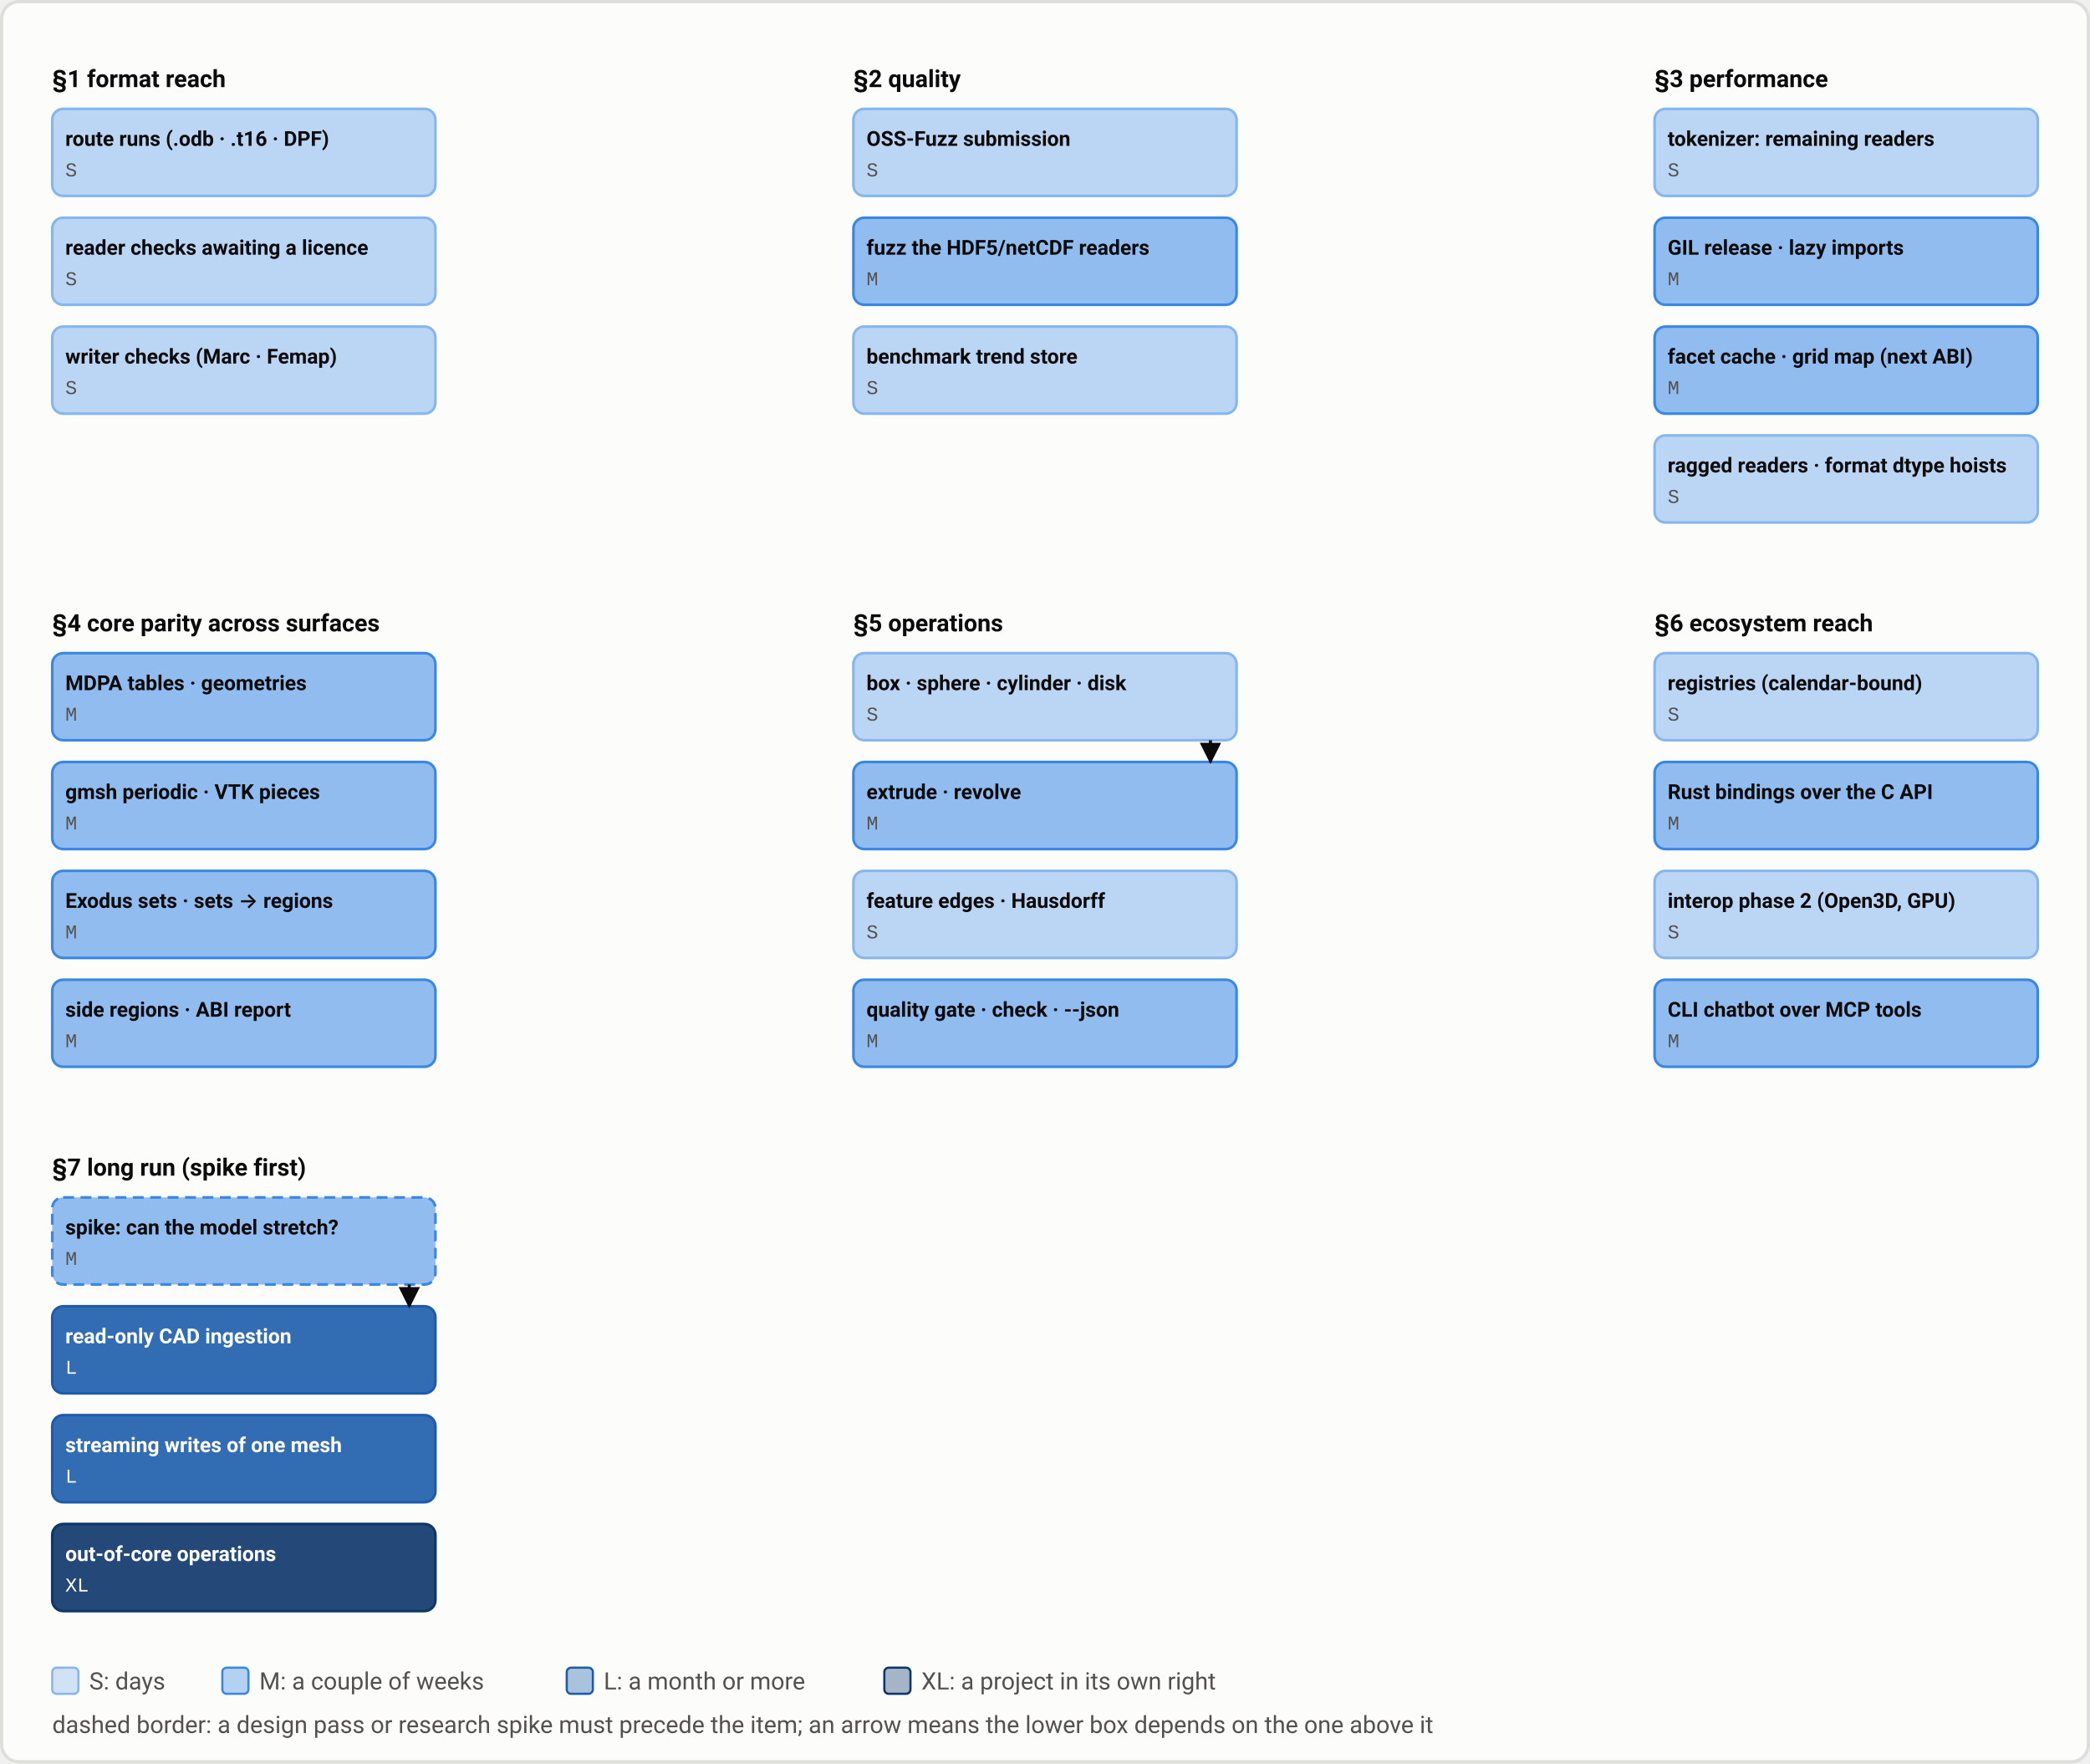
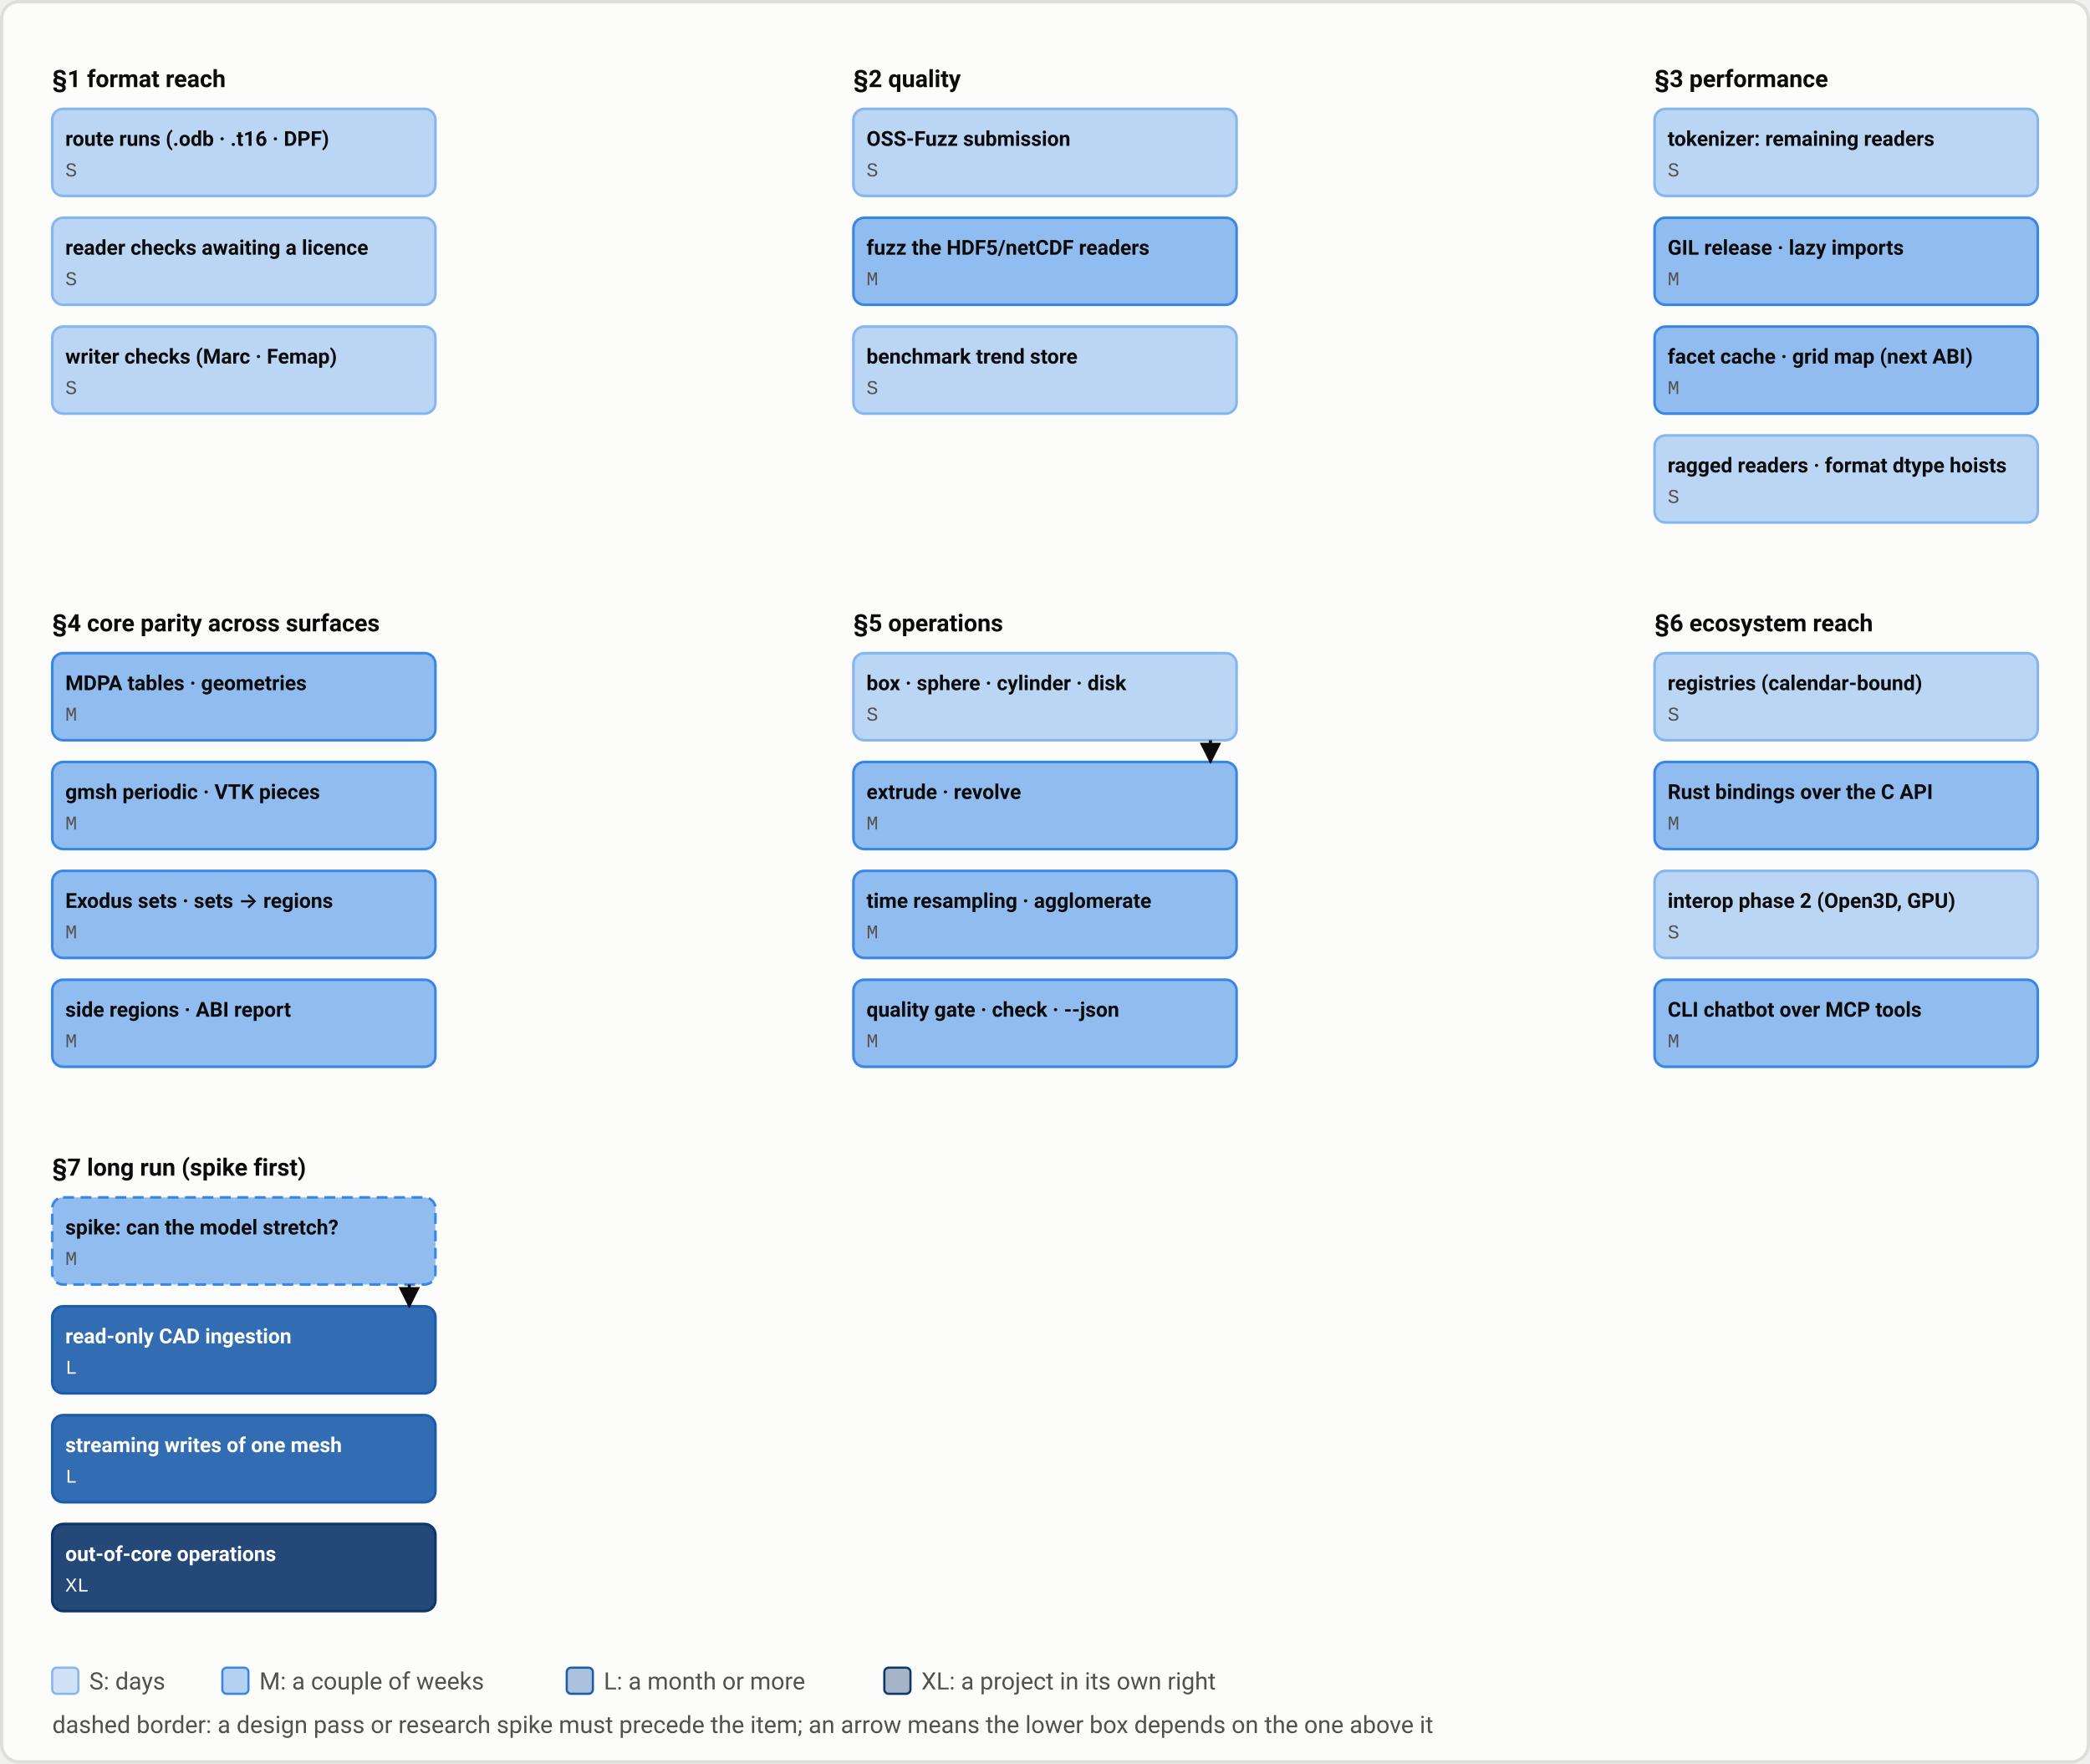
<svg xmlns="http://www.w3.org/2000/svg" viewBox="0 0 960 810" width="960" height="810" font-family="system-ui, -apple-system, 'Segoe UI', Roboto, sans-serif" role="img" aria-label="The roadmap at a glance: open items by section, in recommended order, shaded by effort">
  <defs>
    <marker id="arrow-0b0b0b" viewBox="0 0 10 10" refX="9" refY="5" markerWidth="7" markerHeight="7" orient="auto-start-reverse">
      <path d="M 0 0 L 10 5 L 0 10 z" fill="#0b0b0b" />
    </marker>
  </defs>
  <rect x="0.75" y="0.75" width="958.5" height="808.5" rx="8" fill="#fcfcfb" stroke="#dededa" stroke-width="1.5" />
  <text x="24" y="40" font-family="system-ui, -apple-system, 'Segoe UI', Roboto, sans-serif" font-size="11" font-weight="700" fill="#0b0b0b">§1 format reach</text>
  <rect x="24" y="50" width="176" height="40" rx="5" fill="#86b6ef" fill-opacity="0.55" stroke="#86b6ef" stroke-width="1.2" />
  <text x="30" y="67" font-family="system-ui, -apple-system, 'Segoe UI', Roboto, sans-serif" font-size="9.5" font-weight="600" fill="#0b0b0b">route runs (.odb · .t16 · DPF)</text>
  <text x="30" y="81" font-family="ui-monospace, SFMono-Regular, Menlo, Consolas, 'Liberation Mono', monospace" font-size="9" fill="#52514e">S</text>
  <rect x="24" y="100" width="176" height="40" rx="5" fill="#86b6ef" fill-opacity="0.55" stroke="#86b6ef" stroke-width="1.2" />
  <text x="30" y="117" font-family="system-ui, -apple-system, 'Segoe UI', Roboto, sans-serif" font-size="9.5" font-weight="600" fill="#0b0b0b">reader checks awaiting a licence</text>
  <text x="30" y="131" font-family="ui-monospace, SFMono-Regular, Menlo, Consolas, 'Liberation Mono', monospace" font-size="9" fill="#52514e">S</text>
  <rect x="24" y="150" width="176" height="40" rx="5" fill="#86b6ef" fill-opacity="0.55" stroke="#86b6ef" stroke-width="1.2" />
  <text x="30" y="167" font-family="system-ui, -apple-system, 'Segoe UI', Roboto, sans-serif" font-size="9.5" font-weight="600" fill="#0b0b0b">writer checks (Marc · Femap)</text>
  <text x="30" y="181" font-family="ui-monospace, SFMono-Regular, Menlo, Consolas, 'Liberation Mono', monospace" font-size="9" fill="#52514e">S</text>
  <text x="392" y="40" font-family="system-ui, -apple-system, 'Segoe UI', Roboto, sans-serif" font-size="11" font-weight="700" fill="#0b0b0b">§2 quality</text>
  <rect x="392" y="50" width="176" height="40" rx="5" fill="#86b6ef" fill-opacity="0.55" stroke="#86b6ef" stroke-width="1.2" />
  <text x="398" y="67" font-family="system-ui, -apple-system, 'Segoe UI', Roboto, sans-serif" font-size="9.5" font-weight="600" fill="#0b0b0b">OSS-Fuzz submission</text>
  <text x="398" y="81" font-family="ui-monospace, SFMono-Regular, Menlo, Consolas, 'Liberation Mono', monospace" font-size="9" fill="#52514e">S</text>
  <rect x="392" y="100" width="176" height="40" rx="5" fill="#3987e5" fill-opacity="0.55" stroke="#3987e5" stroke-width="1.2" />
  <text x="398" y="117" font-family="system-ui, -apple-system, 'Segoe UI', Roboto, sans-serif" font-size="9.5" font-weight="600" fill="#0b0b0b">fuzz the HDF5/netCDF readers</text>
  <text x="398" y="131" font-family="ui-monospace, SFMono-Regular, Menlo, Consolas, 'Liberation Mono', monospace" font-size="9" fill="#52514e">M</text>
  <rect x="392" y="150" width="176" height="40" rx="5" fill="#86b6ef" fill-opacity="0.55" stroke="#86b6ef" stroke-width="1.2" />
  <text x="398" y="167" font-family="system-ui, -apple-system, 'Segoe UI', Roboto, sans-serif" font-size="9.5" font-weight="600" fill="#0b0b0b">benchmark trend store</text>
  <text x="398" y="181" font-family="ui-monospace, SFMono-Regular, Menlo, Consolas, 'Liberation Mono', monospace" font-size="9" fill="#52514e">S</text>
  <text x="760" y="40" font-family="system-ui, -apple-system, 'Segoe UI', Roboto, sans-serif" font-size="11" font-weight="700" fill="#0b0b0b">§3 performance</text>
  <rect x="760" y="50" width="176" height="40" rx="5" fill="#86b6ef" fill-opacity="0.55" stroke="#86b6ef" stroke-width="1.2" />
  <text x="766" y="67" font-family="system-ui, -apple-system, 'Segoe UI', Roboto, sans-serif" font-size="9.5" font-weight="600" fill="#0b0b0b">tokenizer: remaining readers</text>
  <text x="766" y="81" font-family="ui-monospace, SFMono-Regular, Menlo, Consolas, 'Liberation Mono', monospace" font-size="9" fill="#52514e">S</text>
  <rect x="760" y="100" width="176" height="40" rx="5" fill="#3987e5" fill-opacity="0.55" stroke="#3987e5" stroke-width="1.2" />
  <text x="766" y="117" font-family="system-ui, -apple-system, 'Segoe UI', Roboto, sans-serif" font-size="9.5" font-weight="600" fill="#0b0b0b">GIL release · lazy imports</text>
  <text x="766" y="131" font-family="ui-monospace, SFMono-Regular, Menlo, Consolas, 'Liberation Mono', monospace" font-size="9" fill="#52514e">M</text>
  <rect x="760" y="150" width="176" height="40" rx="5" fill="#3987e5" fill-opacity="0.55" stroke="#3987e5" stroke-width="1.2" />
  <text x="766" y="167" font-family="system-ui, -apple-system, 'Segoe UI', Roboto, sans-serif" font-size="9.5" font-weight="600" fill="#0b0b0b">facet cache · grid map (next ABI)</text>
  <text x="766" y="181" font-family="ui-monospace, SFMono-Regular, Menlo, Consolas, 'Liberation Mono', monospace" font-size="9" fill="#52514e">M</text>
  <rect x="760" y="200" width="176" height="40" rx="5" fill="#86b6ef" fill-opacity="0.55" stroke="#86b6ef" stroke-width="1.2" />
  <text x="766" y="217" font-family="system-ui, -apple-system, 'Segoe UI', Roboto, sans-serif" font-size="9.5" font-weight="600" fill="#0b0b0b">ragged readers · format dtype hoists</text>
  <text x="766" y="231" font-family="ui-monospace, SFMono-Regular, Menlo, Consolas, 'Liberation Mono', monospace" font-size="9" fill="#52514e">S</text>
  <text x="24" y="290" font-family="system-ui, -apple-system, 'Segoe UI', Roboto, sans-serif" font-size="11" font-weight="700" fill="#0b0b0b">§4 core parity across surfaces</text>
  <rect x="24" y="300" width="176" height="40" rx="5" fill="#3987e5" fill-opacity="0.55" stroke="#3987e5" stroke-width="1.2" />
  <text x="30" y="317" font-family="system-ui, -apple-system, 'Segoe UI', Roboto, sans-serif" font-size="9.5" font-weight="600" fill="#0b0b0b">MDPA tables · geometries</text>
  <text x="30" y="331" font-family="ui-monospace, SFMono-Regular, Menlo, Consolas, 'Liberation Mono', monospace" font-size="9" fill="#52514e">M</text>
  <rect x="24" y="350" width="176" height="40" rx="5" fill="#3987e5" fill-opacity="0.55" stroke="#3987e5" stroke-width="1.2" />
  <text x="30" y="367" font-family="system-ui, -apple-system, 'Segoe UI', Roboto, sans-serif" font-size="9.5" font-weight="600" fill="#0b0b0b">gmsh periodic · VTK pieces</text>
  <text x="30" y="381" font-family="ui-monospace, SFMono-Regular, Menlo, Consolas, 'Liberation Mono', monospace" font-size="9" fill="#52514e">M</text>
  <rect x="24" y="400" width="176" height="40" rx="5" fill="#3987e5" fill-opacity="0.55" stroke="#3987e5" stroke-width="1.2" />
  <text x="30" y="417" font-family="system-ui, -apple-system, 'Segoe UI', Roboto, sans-serif" font-size="9.5" font-weight="600" fill="#0b0b0b">Exodus sets · sets → regions</text>
  <text x="30" y="431" font-family="ui-monospace, SFMono-Regular, Menlo, Consolas, 'Liberation Mono', monospace" font-size="9" fill="#52514e">M</text>
  <rect x="24" y="450" width="176" height="40" rx="5" fill="#3987e5" fill-opacity="0.55" stroke="#3987e5" stroke-width="1.2" />
  <text x="30" y="467" font-family="system-ui, -apple-system, 'Segoe UI', Roboto, sans-serif" font-size="9.5" font-weight="600" fill="#0b0b0b">side regions · ABI report</text>
  <text x="30" y="481" font-family="ui-monospace, SFMono-Regular, Menlo, Consolas, 'Liberation Mono', monospace" font-size="9" fill="#52514e">M</text>
  <text x="392" y="290" font-family="system-ui, -apple-system, 'Segoe UI', Roboto, sans-serif" font-size="11" font-weight="700" fill="#0b0b0b">§5 operations</text>
  <rect x="392" y="300" width="176" height="40" rx="5" fill="#86b6ef" fill-opacity="0.55" stroke="#86b6ef" stroke-width="1.2" />
  <text x="398" y="317" font-family="system-ui, -apple-system, 'Segoe UI', Roboto, sans-serif" font-size="9.5" font-weight="600" fill="#0b0b0b">box · sphere · cylinder · disk</text>
  <text x="398" y="331" font-family="ui-monospace, SFMono-Regular, Menlo, Consolas, 'Liberation Mono', monospace" font-size="9" fill="#52514e">S</text>
  <rect x="392" y="350" width="176" height="40" rx="5" fill="#3987e5" fill-opacity="0.55" stroke="#3987e5" stroke-width="1.2" />
  <text x="398" y="367" font-family="system-ui, -apple-system, 'Segoe UI', Roboto, sans-serif" font-size="9.5" font-weight="600" fill="#0b0b0b">extrude · revolve</text>
  <text x="398" y="381" font-family="ui-monospace, SFMono-Regular, Menlo, Consolas, 'Liberation Mono', monospace" font-size="9" fill="#52514e">M</text>
-   <rect x="392" y="400" width="176" height="40" rx="5" fill="#86b6ef" fill-opacity="0.55" stroke="#86b6ef" stroke-width="1.2" />
-   <text x="398" y="417" font-family="system-ui, -apple-system, 'Segoe UI', Roboto, sans-serif" font-size="9.5" font-weight="600" fill="#0b0b0b">feature edges · Hausdorff</text>
-   <text x="398" y="431" font-family="ui-monospace, SFMono-Regular, Menlo, Consolas, 'Liberation Mono', monospace" font-size="9" fill="#52514e">S</text>
+   <rect x="392" y="400" width="176" height="40" rx="5" fill="#3987e5" fill-opacity="0.55" stroke="#3987e5" stroke-width="1.2" />
+   <text x="398" y="417" font-family="system-ui, -apple-system, 'Segoe UI', Roboto, sans-serif" font-size="9.5" font-weight="600" fill="#0b0b0b">time resampling · agglomerate</text>
+   <text x="398" y="431" font-family="ui-monospace, SFMono-Regular, Menlo, Consolas, 'Liberation Mono', monospace" font-size="9" fill="#52514e">M</text>
  <rect x="392" y="450" width="176" height="40" rx="5" fill="#3987e5" fill-opacity="0.55" stroke="#3987e5" stroke-width="1.2" />
  <text x="398" y="467" font-family="system-ui, -apple-system, 'Segoe UI', Roboto, sans-serif" font-size="9.5" font-weight="600" fill="#0b0b0b">quality gate · check · --json</text>
  <text x="398" y="481" font-family="ui-monospace, SFMono-Regular, Menlo, Consolas, 'Liberation Mono', monospace" font-size="9" fill="#52514e">M</text>
  <line x1="556" y1="340" x2="556" y2="350" stroke="#0b0b0b" stroke-width="1.4" marker-end="url(#arrow-0b0b0b)" />
  <text x="760" y="290" font-family="system-ui, -apple-system, 'Segoe UI', Roboto, sans-serif" font-size="11" font-weight="700" fill="#0b0b0b">§6 ecosystem reach</text>
  <rect x="760" y="300" width="176" height="40" rx="5" fill="#86b6ef" fill-opacity="0.55" stroke="#86b6ef" stroke-width="1.2" />
  <text x="766" y="317" font-family="system-ui, -apple-system, 'Segoe UI', Roboto, sans-serif" font-size="9.5" font-weight="600" fill="#0b0b0b">registries (calendar-bound)</text>
  <text x="766" y="331" font-family="ui-monospace, SFMono-Regular, Menlo, Consolas, 'Liberation Mono', monospace" font-size="9" fill="#52514e">S</text>
  <rect x="760" y="350" width="176" height="40" rx="5" fill="#3987e5" fill-opacity="0.55" stroke="#3987e5" stroke-width="1.2" />
  <text x="766" y="367" font-family="system-ui, -apple-system, 'Segoe UI', Roboto, sans-serif" font-size="9.5" font-weight="600" fill="#0b0b0b">Rust bindings over the C API</text>
  <text x="766" y="381" font-family="ui-monospace, SFMono-Regular, Menlo, Consolas, 'Liberation Mono', monospace" font-size="9" fill="#52514e">M</text>
  <rect x="760" y="400" width="176" height="40" rx="5" fill="#86b6ef" fill-opacity="0.55" stroke="#86b6ef" stroke-width="1.2" />
  <text x="766" y="417" font-family="system-ui, -apple-system, 'Segoe UI', Roboto, sans-serif" font-size="9.5" font-weight="600" fill="#0b0b0b">interop phase 2 (Open3D, GPU)</text>
  <text x="766" y="431" font-family="ui-monospace, SFMono-Regular, Menlo, Consolas, 'Liberation Mono', monospace" font-size="9" fill="#52514e">S</text>
  <rect x="760" y="450" width="176" height="40" rx="5" fill="#3987e5" fill-opacity="0.55" stroke="#3987e5" stroke-width="1.2" />
  <text x="766" y="467" font-family="system-ui, -apple-system, 'Segoe UI', Roboto, sans-serif" font-size="9.5" font-weight="600" fill="#0b0b0b">CLI chatbot over MCP tools</text>
  <text x="766" y="481" font-family="ui-monospace, SFMono-Regular, Menlo, Consolas, 'Liberation Mono', monospace" font-size="9" fill="#52514e">M</text>
  <text x="24" y="540" font-family="system-ui, -apple-system, 'Segoe UI', Roboto, sans-serif" font-size="11" font-weight="700" fill="#0b0b0b">§7 long run (spike first)</text>
  <rect x="24" y="550" width="176" height="40" rx="5" fill="#3987e5" fill-opacity="0.55" stroke="#3987e5" stroke-width="1.2" stroke-dasharray="5 3" />
  <text x="30" y="567" font-family="system-ui, -apple-system, 'Segoe UI', Roboto, sans-serif" font-size="9.5" font-weight="600" fill="#0b0b0b">spike: can the model stretch?</text>
  <text x="30" y="581" font-family="ui-monospace, SFMono-Regular, Menlo, Consolas, 'Liberation Mono', monospace" font-size="9" fill="#52514e">M</text>
  <rect x="24" y="600" width="176" height="40" rx="5" fill="#1c5cab" fill-opacity="0.9" stroke="#1c5cab" stroke-width="1.2" />
  <text x="30" y="617" font-family="system-ui, -apple-system, 'Segoe UI', Roboto, sans-serif" font-size="9.5" font-weight="600" fill="#ffffff">read-only CAD ingestion</text>
  <text x="30" y="631" font-family="ui-monospace, SFMono-Regular, Menlo, Consolas, 'Liberation Mono', monospace" font-size="9" fill="#ffffff">L</text>
  <rect x="24" y="650" width="176" height="40" rx="5" fill="#1c5cab" fill-opacity="0.9" stroke="#1c5cab" stroke-width="1.2" />
  <text x="30" y="667" font-family="system-ui, -apple-system, 'Segoe UI', Roboto, sans-serif" font-size="9.5" font-weight="600" fill="#ffffff">streaming writes of one mesh</text>
  <text x="30" y="681" font-family="ui-monospace, SFMono-Regular, Menlo, Consolas, 'Liberation Mono', monospace" font-size="9" fill="#ffffff">L</text>
  <rect x="24" y="700" width="176" height="40" rx="5" fill="#0d366b" fill-opacity="0.9" stroke="#0d366b" stroke-width="1.2" />
  <text x="30" y="717" font-family="system-ui, -apple-system, 'Segoe UI', Roboto, sans-serif" font-size="9.5" font-weight="600" fill="#ffffff">out-of-core operations</text>
  <text x="30" y="731" font-family="ui-monospace, SFMono-Regular, Menlo, Consolas, 'Liberation Mono', monospace" font-size="9" fill="#ffffff">XL</text>
  <line x1="188" y1="590" x2="188" y2="600" stroke="#0b0b0b" stroke-width="1.4" marker-end="url(#arrow-0b0b0b)" />
  <rect x="24" y="766" width="12" height="12" rx="2" fill="#86b6ef" fill-opacity="0.36" stroke="#86b6ef" stroke-width="1" />
  <text x="41" y="776" font-family="system-ui, -apple-system, 'Segoe UI', Roboto, sans-serif" font-size="11" fill="#52514e">S: days</text>
  <rect x="102.12" y="766" width="12" height="12" rx="2" fill="#3987e5" fill-opacity="0.36" stroke="#3987e5" stroke-width="1" />
  <text x="119.12" y="776" font-family="system-ui, -apple-system, 'Segoe UI', Roboto, sans-serif" font-size="11" fill="#52514e">M: a couple of weeks</text>
  <rect x="260.32" y="766" width="12" height="12" rx="2" fill="#1c5cab" fill-opacity="0.36" stroke="#1c5cab" stroke-width="1" />
  <text x="277.32" y="776" font-family="system-ui, -apple-system, 'Segoe UI', Roboto, sans-serif" font-size="11" fill="#52514e">L: a month or more</text>
  <rect x="406.2" y="766" width="12" height="12" rx="2" fill="#0d366b" fill-opacity="0.36" stroke="#0d366b" stroke-width="1" />
  <text x="423.2" y="776" font-family="system-ui, -apple-system, 'Segoe UI', Roboto, sans-serif" font-size="11" fill="#52514e">XL: a project in its own right</text>
  <text x="24" y="796" font-family="system-ui, -apple-system, 'Segoe UI', Roboto, sans-serif" font-size="11" fill="#52514e">dashed border: a design pass or research spike must precede the item; an arrow means the lower box depends on the one above it</text>
</svg>
